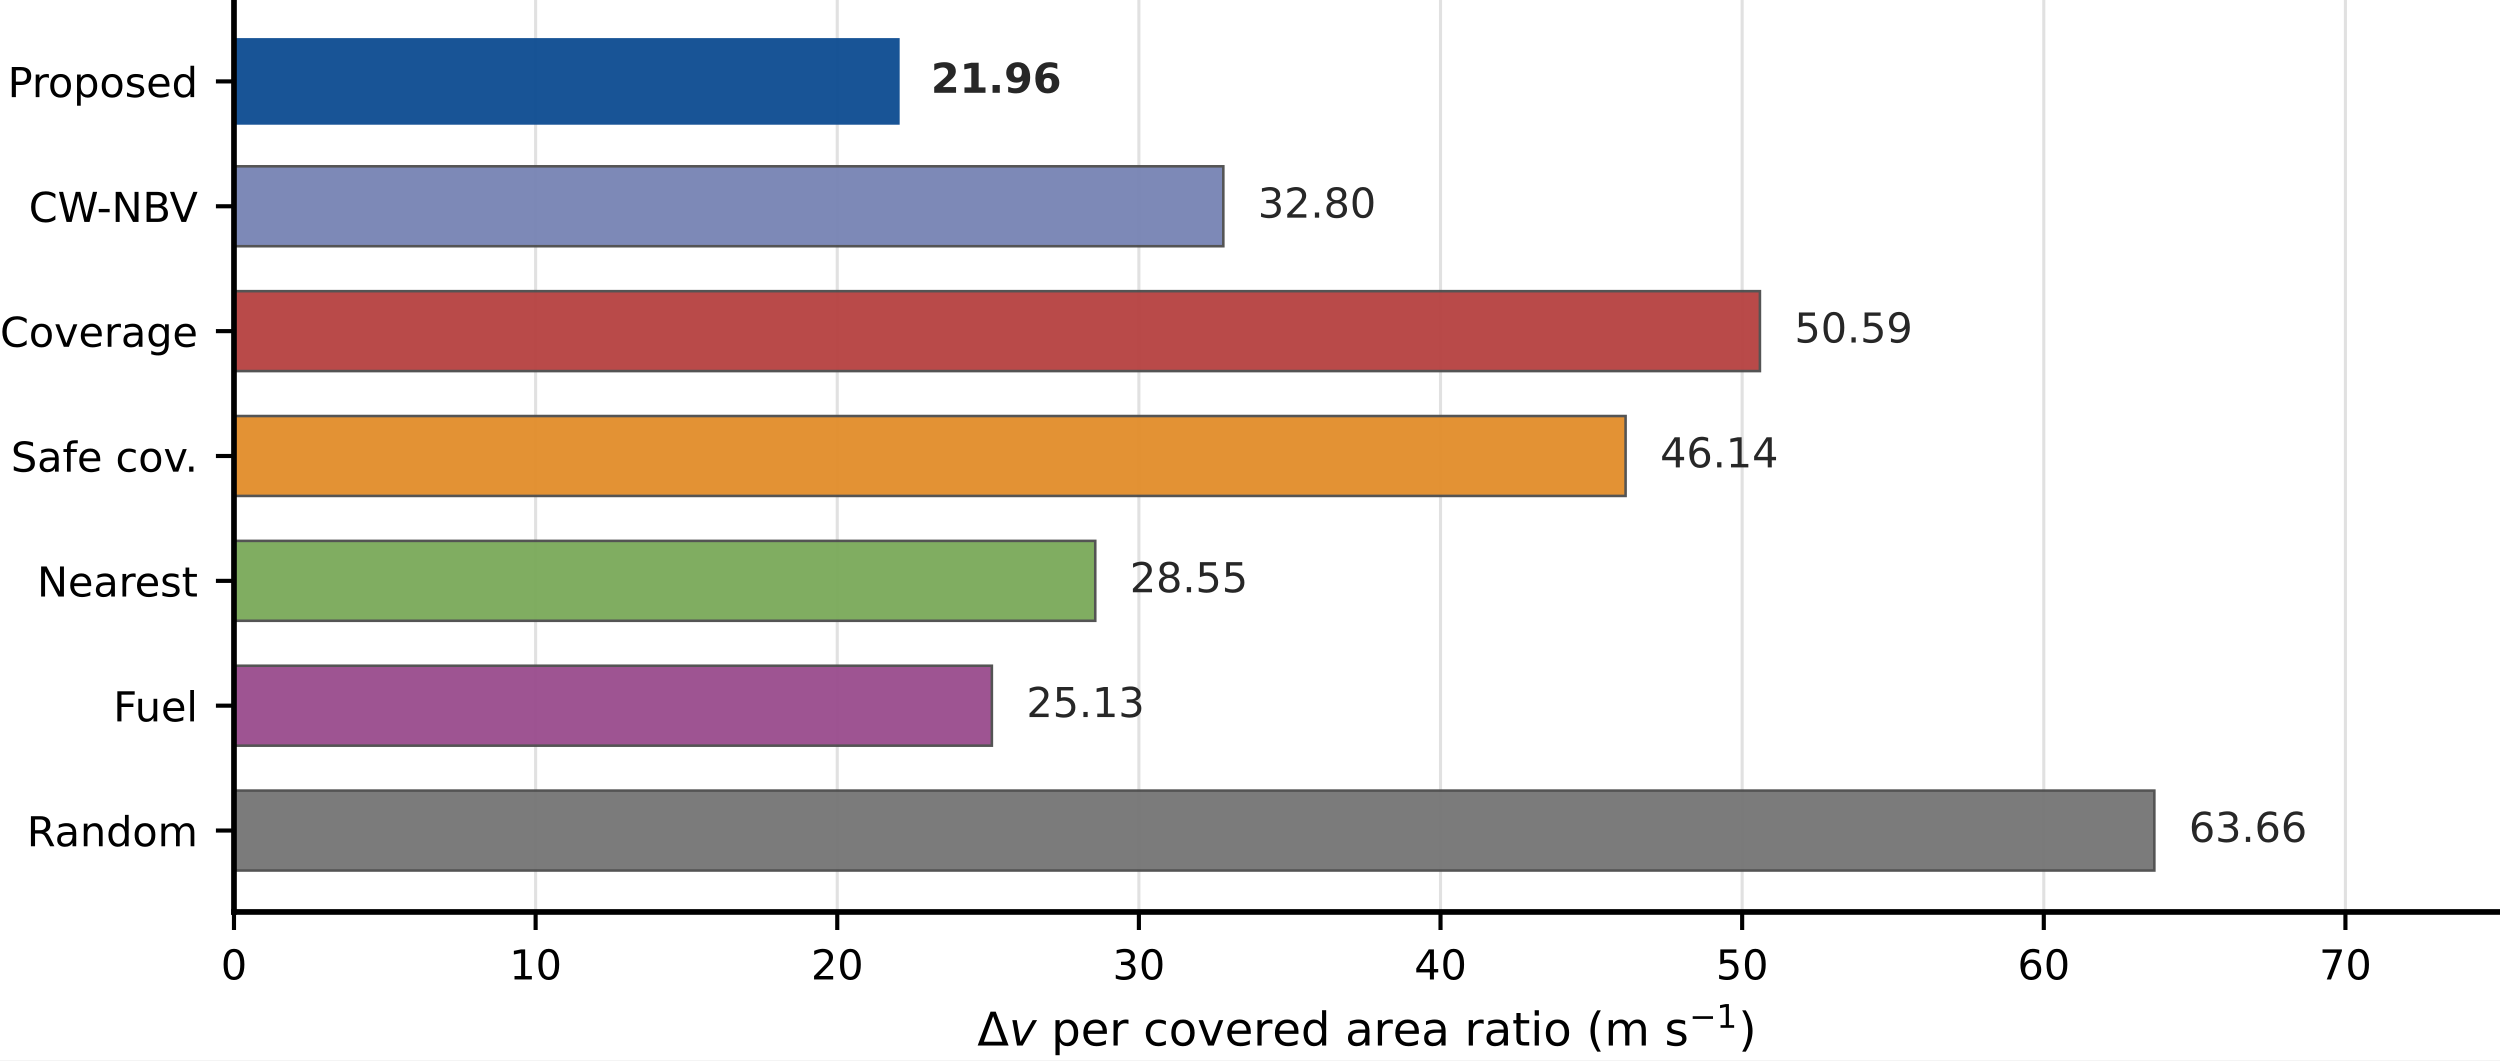
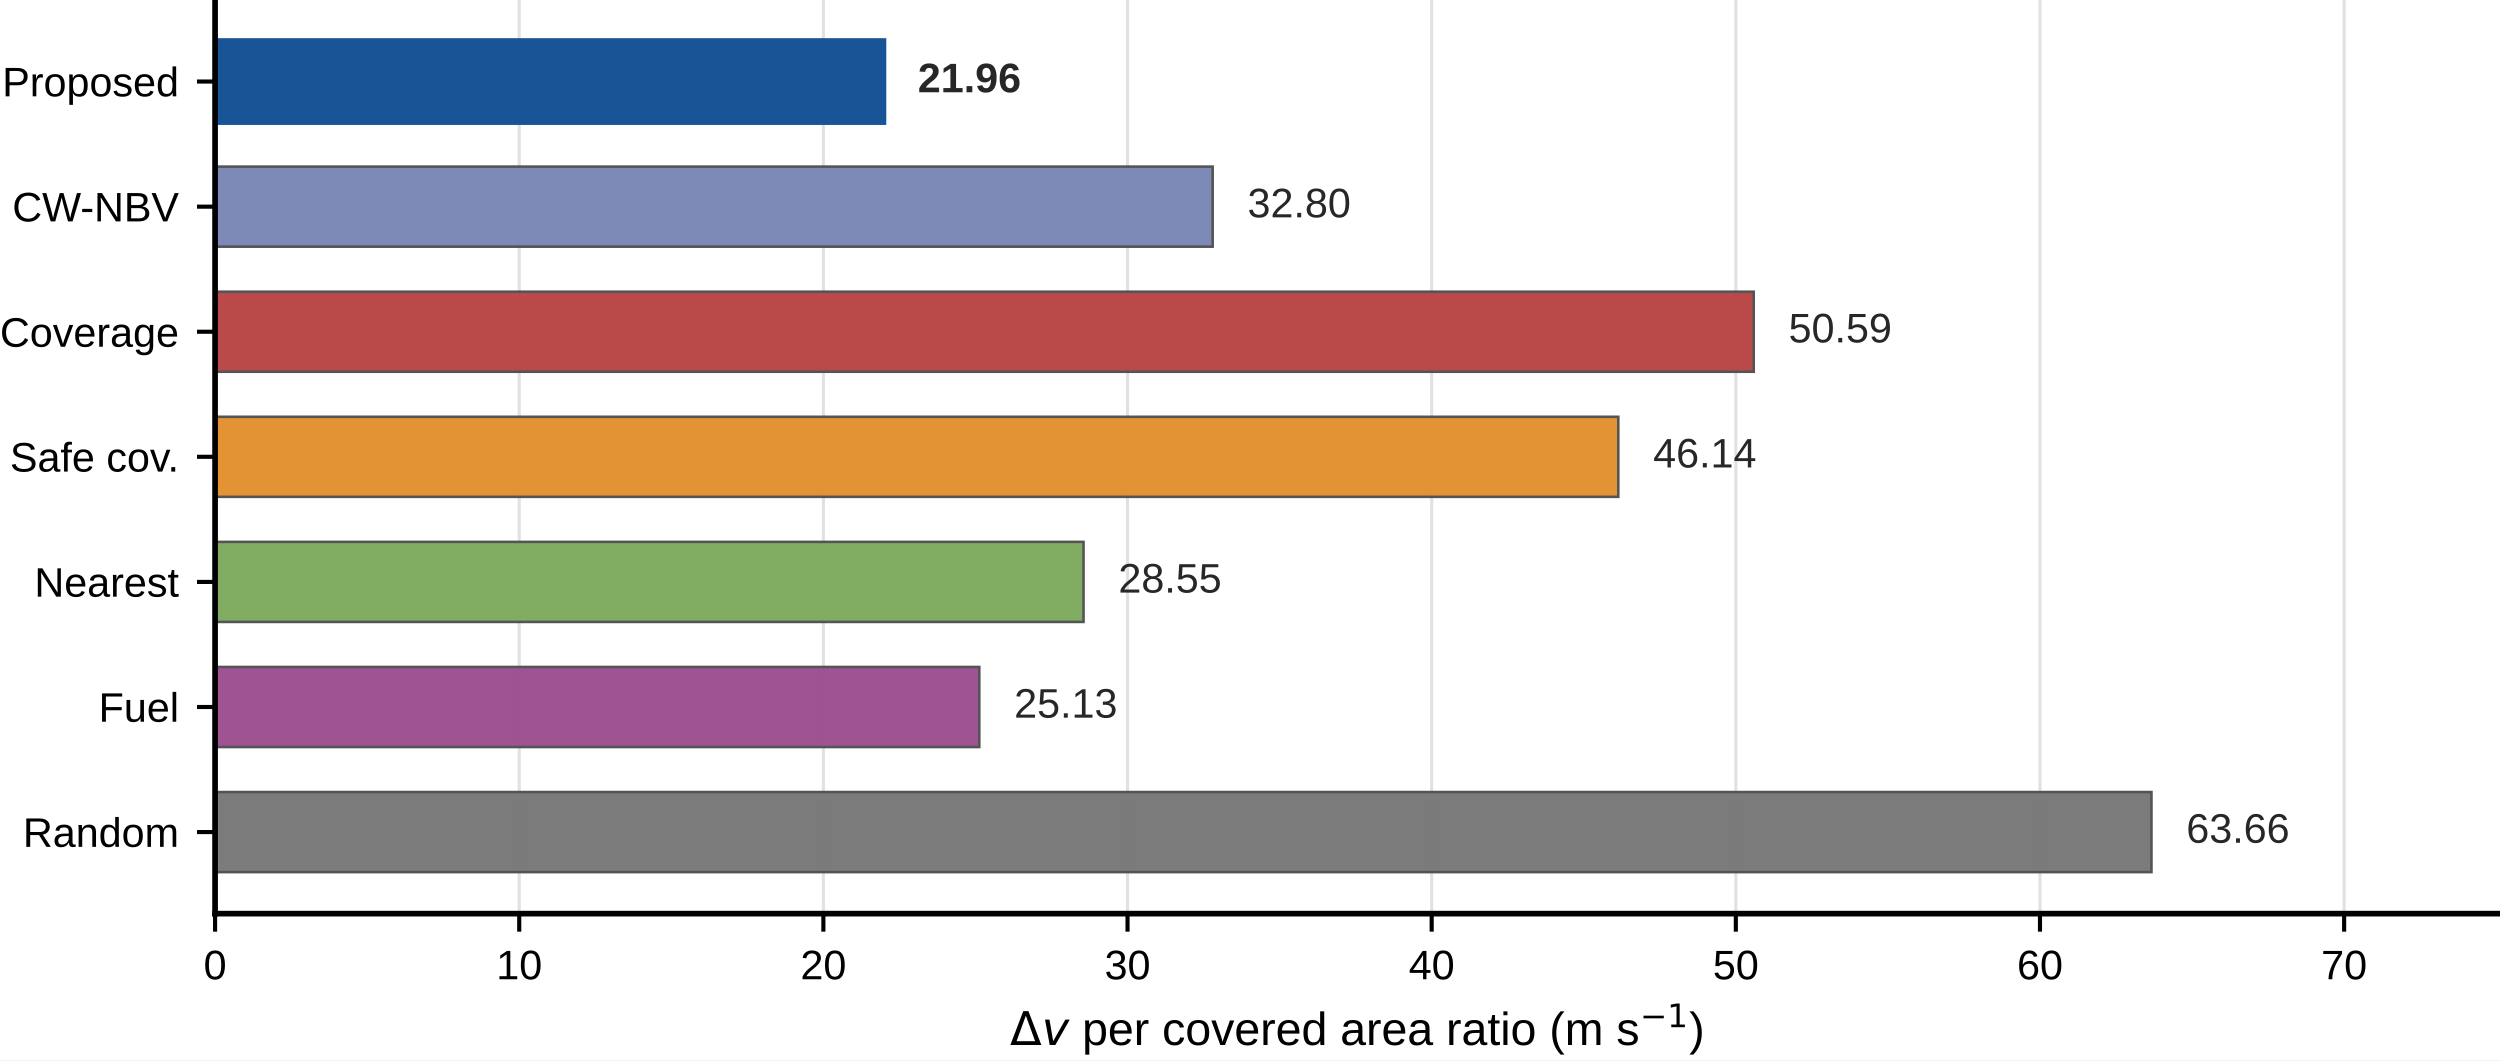
- <svg xmlns="http://www.w3.org/2000/svg" xmlns:xlink="http://www.w3.org/1999/xlink" width="484.341pt" height="205.412pt" viewBox="0 0 484.341 205.412" version="1.1">
+ <svg xmlns="http://www.w3.org/2000/svg" xmlns:xlink="http://www.w3.org/1999/xlink" width="484.545pt" height="205.476pt" viewBox="0 0 484.545 205.476" version="1.1">
  <defs>
    <style type="text/css">*{stroke-linejoin: round; stroke-linecap: butt}</style>
  </defs>
  <g id="figure_1">
    <g id="patch_1">
-       <path d="M 0 205.412  L 484.341 205.412  L 484.341 0  L 0 0  z " style="fill: #ffffff" />
+       <path d="M 0 205.476  L 484.545 205.476  L 484.545 0  L 0 0  z " style="fill: #ffffff" />
    </g>
    <g id="axes_1">
      <g id="patch_2">
-         <path d="M 45.331 176.68  L 484.341 176.68  L 484.341 0  L 45.331 0  z " style="fill: #ffffff" />
+         <path d="M 41.685 177.08  L 484.545 177.08  L 484.545 0  L 41.685 0  z " style="fill: #ffffff" />
      </g>
      <g id="matplotlib.axis_1">
        <g id="xtick_1">
          <g id="line2d_1">
-             <path d="M 45.331 176.68  L 45.331 0  " clip-path="url(#p68a29ff3c8)" style="fill: none; stroke: #e1e1e1; stroke-width: 0.6; stroke-linecap: square" />
+             <path d="M 41.685 177.08  L 41.685 0  " clip-path="url(#p7cb6ad659d)" style="fill: none; stroke: #e1e1e1; stroke-width: 0.6; stroke-linecap: square" />
          </g>
          <g id="line2d_2">
            <defs>
-               <path id="m21e9d74b9d" d="M 0 0  L 0 3.5  " style="stroke: #000000; stroke-width: 0.8" />
+               <path id="md26148e106" d="M 0 0  L 0 3.5  " style="stroke: #000000; stroke-width: 0.8" />
            </defs>
            <g>
-               <use xlink:href="#m21e9d74b9d" x="45.331" y="176.68" style="stroke: #000000; stroke-width: 0.8" />
+               <use xlink:href="#md26148e106" x="41.685" y="177.08" style="stroke: #000000; stroke-width: 0.8" />
            </g>
          </g>
          <g id="text_1">
-             <text style="font-size: 8px; font-family: 'DejaVu Sans'; text-anchor: middle" x="45.331" y="189.759" transform="rotate(-0 45.33125 189.7587)">0</text>
+             <text style="font-size: 8px; font-family: 'Arial', 'DejaVu Sans', 'Liberation Sans', sans-serif; text-anchor: middle" x="41.685" y="189.806" transform="rotate(-0 41.685 189.8063)">0</text>
          </g>
        </g>
        <g id="xtick_2">
          <g id="line2d_3">
-             <path d="M 103.769 176.68  L 103.769 0  " clip-path="url(#p68a29ff3c8)" style="fill: none; stroke: #e1e1e1; stroke-width: 0.6; stroke-linecap: square" />
+             <path d="M 100.635 177.08  L 100.635 0  " clip-path="url(#p7cb6ad659d)" style="fill: none; stroke: #e1e1e1; stroke-width: 0.6; stroke-linecap: square" />
          </g>
          <g id="line2d_4">
            <g>
-               <use xlink:href="#m21e9d74b9d" x="103.769" y="176.68" style="stroke: #000000; stroke-width: 0.8" />
+               <use xlink:href="#md26148e106" x="100.635" y="177.08" style="stroke: #000000; stroke-width: 0.8" />
            </g>
          </g>
          <g id="text_2">
-             <text style="font-size: 8px; font-family: 'DejaVu Sans'; text-anchor: middle" x="103.769" y="189.759" transform="rotate(-0 103.7688 189.7587)">10</text>
+             <text style="font-size: 8px; font-family: 'Arial', 'DejaVu Sans', 'Liberation Sans', sans-serif; text-anchor: middle" x="100.635" y="189.806" transform="rotate(-0 100.635 189.8063)">10</text>
          </g>
        </g>
        <g id="xtick_3">
          <g id="line2d_5">
-             <path d="M 162.206 176.68  L 162.206 0  " clip-path="url(#p68a29ff3c8)" style="fill: none; stroke: #e1e1e1; stroke-width: 0.6; stroke-linecap: square" />
+             <path d="M 159.585 177.08  L 159.585 0  " clip-path="url(#p7cb6ad659d)" style="fill: none; stroke: #e1e1e1; stroke-width: 0.6; stroke-linecap: square" />
          </g>
          <g id="line2d_6">
            <g>
-               <use xlink:href="#m21e9d74b9d" x="162.206" y="176.68" style="stroke: #000000; stroke-width: 0.8" />
+               <use xlink:href="#md26148e106" x="159.585" y="177.08" style="stroke: #000000; stroke-width: 0.8" />
            </g>
          </g>
          <g id="text_3">
-             <text style="font-size: 8px; font-family: 'DejaVu Sans'; text-anchor: middle" x="162.206" y="189.759" transform="rotate(-0 162.2063 189.7587)">20</text>
+             <text style="font-size: 8px; font-family: 'Arial', 'DejaVu Sans', 'Liberation Sans', sans-serif; text-anchor: middle" x="159.585" y="189.806" transform="rotate(-0 159.585 189.8063)">20</text>
          </g>
        </g>
        <g id="xtick_4">
          <g id="line2d_7">
-             <path d="M 220.644 176.68  L 220.644 0  " clip-path="url(#p68a29ff3c8)" style="fill: none; stroke: #e1e1e1; stroke-width: 0.6; stroke-linecap: square" />
+             <path d="M 218.535 177.08  L 218.535 0  " clip-path="url(#p7cb6ad659d)" style="fill: none; stroke: #e1e1e1; stroke-width: 0.6; stroke-linecap: square" />
          </g>
          <g id="line2d_8">
            <g>
-               <use xlink:href="#m21e9d74b9d" x="220.644" y="176.68" style="stroke: #000000; stroke-width: 0.8" />
+               <use xlink:href="#md26148e106" x="218.535" y="177.08" style="stroke: #000000; stroke-width: 0.8" />
            </g>
          </g>
          <g id="text_4">
-             <text style="font-size: 8px; font-family: 'DejaVu Sans'; text-anchor: middle" x="220.644" y="189.759" transform="rotate(-0 220.6438 189.7587)">30</text>
+             <text style="font-size: 8px; font-family: 'Arial', 'DejaVu Sans', 'Liberation Sans', sans-serif; text-anchor: middle" x="218.535" y="189.806" transform="rotate(-0 218.535 189.8063)">30</text>
          </g>
        </g>
        <g id="xtick_5">
          <g id="line2d_9">
-             <path d="M 279.081 176.68  L 279.081 0  " clip-path="url(#p68a29ff3c8)" style="fill: none; stroke: #e1e1e1; stroke-width: 0.6; stroke-linecap: square" />
+             <path d="M 277.485 177.08  L 277.485 0  " clip-path="url(#p7cb6ad659d)" style="fill: none; stroke: #e1e1e1; stroke-width: 0.6; stroke-linecap: square" />
          </g>
          <g id="line2d_10">
            <g>
-               <use xlink:href="#m21e9d74b9d" x="279.081" y="176.68" style="stroke: #000000; stroke-width: 0.8" />
+               <use xlink:href="#md26148e106" x="277.485" y="177.08" style="stroke: #000000; stroke-width: 0.8" />
            </g>
          </g>
          <g id="text_5">
-             <text style="font-size: 8px; font-family: 'DejaVu Sans'; text-anchor: middle" x="279.081" y="189.759" transform="rotate(-0 279.0813 189.7587)">40</text>
+             <text style="font-size: 8px; font-family: 'Arial', 'DejaVu Sans', 'Liberation Sans', sans-serif; text-anchor: middle" x="277.485" y="189.806" transform="rotate(-0 277.485 189.8063)">40</text>
          </g>
        </g>
        <g id="xtick_6">
          <g id="line2d_11">
-             <path d="M 337.519 176.68  L 337.519 0  " clip-path="url(#p68a29ff3c8)" style="fill: none; stroke: #e1e1e1; stroke-width: 0.6; stroke-linecap: square" />
+             <path d="M 336.435 177.08  L 336.435 0  " clip-path="url(#p7cb6ad659d)" style="fill: none; stroke: #e1e1e1; stroke-width: 0.6; stroke-linecap: square" />
          </g>
          <g id="line2d_12">
            <g>
-               <use xlink:href="#m21e9d74b9d" x="337.519" y="176.68" style="stroke: #000000; stroke-width: 0.8" />
+               <use xlink:href="#md26148e106" x="336.435" y="177.08" style="stroke: #000000; stroke-width: 0.8" />
            </g>
          </g>
          <g id="text_6">
-             <text style="font-size: 8px; font-family: 'DejaVu Sans'; text-anchor: middle" x="337.519" y="189.759" transform="rotate(-0 337.5189 189.7587)">50</text>
+             <text style="font-size: 8px; font-family: 'Arial', 'DejaVu Sans', 'Liberation Sans', sans-serif; text-anchor: middle" x="336.435" y="189.806" transform="rotate(-0 336.435 189.8063)">50</text>
          </g>
        </g>
        <g id="xtick_7">
          <g id="line2d_13">
-             <path d="M 395.956 176.68  L 395.956 0  " clip-path="url(#p68a29ff3c8)" style="fill: none; stroke: #e1e1e1; stroke-width: 0.6; stroke-linecap: square" />
+             <path d="M 395.385 177.08  L 395.385 0  " clip-path="url(#p7cb6ad659d)" style="fill: none; stroke: #e1e1e1; stroke-width: 0.6; stroke-linecap: square" />
          </g>
          <g id="line2d_14">
            <g>
-               <use xlink:href="#m21e9d74b9d" x="395.956" y="176.68" style="stroke: #000000; stroke-width: 0.8" />
+               <use xlink:href="#md26148e106" x="395.385" y="177.08" style="stroke: #000000; stroke-width: 0.8" />
            </g>
          </g>
          <g id="text_7">
-             <text style="font-size: 8px; font-family: 'DejaVu Sans'; text-anchor: middle" x="395.956" y="189.759" transform="rotate(-0 395.9564 189.7587)">60</text>
+             <text style="font-size: 8px; font-family: 'Arial', 'DejaVu Sans', 'Liberation Sans', sans-serif; text-anchor: middle" x="395.385" y="189.806" transform="rotate(-0 395.385 189.8063)">60</text>
          </g>
        </g>
        <g id="xtick_8">
          <g id="line2d_15">
-             <path d="M 454.394 176.68  L 454.394 0  " clip-path="url(#p68a29ff3c8)" style="fill: none; stroke: #e1e1e1; stroke-width: 0.6; stroke-linecap: square" />
+             <path d="M 454.335 177.08  L 454.335 0  " clip-path="url(#p7cb6ad659d)" style="fill: none; stroke: #e1e1e1; stroke-width: 0.6; stroke-linecap: square" />
          </g>
          <g id="line2d_16">
            <g>
-               <use xlink:href="#m21e9d74b9d" x="454.394" y="176.68" style="stroke: #000000; stroke-width: 0.8" />
+               <use xlink:href="#md26148e106" x="454.335" y="177.08" style="stroke: #000000; stroke-width: 0.8" />
            </g>
          </g>
          <g id="text_8">
-             <text style="font-size: 8px; font-family: 'DejaVu Sans'; text-anchor: middle" x="454.394" y="189.759" transform="rotate(-0 454.3939 189.7587)">70</text>
+             <text style="font-size: 8px; font-family: 'Arial', 'DejaVu Sans', 'Liberation Sans', sans-serif; text-anchor: middle" x="454.335" y="189.806" transform="rotate(-0 454.335 189.8063)">70</text>
          </g>
        </g>
        <g id="text_9">
-           <g transform="translate(189.3262 203.5225)">
+           <g transform="translate(195.75 203.4963)">
            <text>
              <tspan x="0" y="-0.961" style="font-size: 9px; font-family: 'DejaVu Sans'">Δ</tspan>
-               <tspan x="11.483" y="-0.961" style="font-size: 9px; font-family: 'DejaVu Sans'"> </tspan>
-               <tspan x="14.344" y="-0.961" style="font-size: 9px; font-family: 'DejaVu Sans'">p</tspan>
-               <tspan x="20.057" y="-0.961" style="font-size: 9px; font-family: 'DejaVu Sans'">e</tspan>
-               <tspan x="25.594" y="-0.961" style="font-size: 9px; font-family: 'DejaVu Sans'">r</tspan>
-               <tspan x="29.294" y="-0.961" style="font-size: 9px; font-family: 'DejaVu Sans'"> </tspan>
-               <tspan x="32.155" y="-0.961" style="font-size: 9px; font-family: 'DejaVu Sans'">c</tspan>
-               <tspan x="37.103" y="-0.961" style="font-size: 9px; font-family: 'DejaVu Sans'">o</tspan>
-               <tspan x="42.609" y="-0.961" style="font-size: 9px; font-family: 'DejaVu Sans'">v</tspan>
-               <tspan x="47.936" y="-0.961" style="font-size: 9px; font-family: 'DejaVu Sans'">e</tspan>
-               <tspan x="53.473" y="-0.961" style="font-size: 9px; font-family: 'DejaVu Sans'">r</tspan>
-               <tspan x="57.173" y="-0.961" style="font-size: 9px; font-family: 'DejaVu Sans'">e</tspan>
-               <tspan x="62.71" y="-0.961" style="font-size: 9px; font-family: 'DejaVu Sans'">d</tspan>
-               <tspan x="68.423" y="-0.961" style="font-size: 9px; font-family: 'DejaVu Sans'"> </tspan>
-               <tspan x="71.284" y="-0.961" style="font-size: 9px; font-family: 'DejaVu Sans'">a</tspan>
-               <tspan x="76.799" y="-0.961" style="font-size: 9px; font-family: 'DejaVu Sans'">r</tspan>
-               <tspan x="80.499" y="-0.961" style="font-size: 9px; font-family: 'DejaVu Sans'">e</tspan>
-               <tspan x="86.036" y="-0.961" style="font-size: 9px; font-family: 'DejaVu Sans'">a</tspan>
-               <tspan x="91.551" y="-0.961" style="font-size: 9px; font-family: 'DejaVu Sans'"> </tspan>
-               <tspan x="94.412" y="-0.961" style="font-size: 9px; font-family: 'DejaVu Sans'">r</tspan>
-               <tspan x="98.112" y="-0.961" style="font-size: 9px; font-family: 'DejaVu Sans'">a</tspan>
-               <tspan x="103.627" y="-0.961" style="font-size: 9px; font-family: 'DejaVu Sans'">t</tspan>
-               <tspan x="107.156" y="-0.961" style="font-size: 9px; font-family: 'DejaVu Sans'">i</tspan>
-               <tspan x="109.657" y="-0.961" style="font-size: 9px; font-family: 'DejaVu Sans'">o</tspan>
-               <tspan x="115.163" y="-0.961" style="font-size: 9px; font-family: 'DejaVu Sans'"> </tspan>
-               <tspan x="118.024" y="-0.961" style="font-size: 9px; font-family: 'DejaVu Sans'">(</tspan>
-               <tspan x="121.535" y="-0.961" style="font-size: 9px; font-family: 'DejaVu Sans'">m</tspan>
-               <tspan x="130.302" y="-0.961" style="font-size: 9px; font-family: 'DejaVu Sans'"> </tspan>
-               <tspan x="133.163" y="-0.961" style="font-size: 9px; font-family: 'DejaVu Sans'">s</tspan>
-               <tspan x="147.471" y="-0.961" style="font-size: 9px; font-family: 'DejaVu Sans'">)</tspan>
              <tspan x="6.157" y="-0.961" style="font-style: oblique; font-size: 9px; font-family: 'DejaVu Sans'">v</tspan>
-               <tspan x="137.938" y="-4.406" style="font-size: 6.3px; font-family: 'DejaVu Sans'">−</tspan>
-               <tspan x="143.217" y="-4.406" style="font-size: 6.3px; font-family: 'DejaVu Sans'">1</tspan>
+               <tspan x="11.483" y="-0.961" style="font-size: 9px; font-family: 'Arial'"> </tspan>
+               <tspan x="13.983" y="-0.961" style="font-size: 9px; font-family: 'Arial'">p</tspan>
+               <tspan x="18.989" y="-0.961" style="font-size: 9px; font-family: 'Arial'">e</tspan>
+               <tspan x="23.994" y="-0.961" style="font-size: 9px; font-family: 'Arial'">r</tspan>
+               <tspan x="26.991" y="-0.961" style="font-size: 9px; font-family: 'Arial'"> </tspan>
+               <tspan x="29.492" y="-0.961" style="font-size: 9px; font-family: 'Arial'">c</tspan>
+               <tspan x="33.992" y="-0.961" style="font-size: 9px; font-family: 'Arial'">o</tspan>
+               <tspan x="38.997" y="-0.961" style="font-size: 9px; font-family: 'Arial'">v</tspan>
+               <tspan x="43.497" y="-0.961" style="font-size: 9px; font-family: 'Arial'">e</tspan>
+               <tspan x="48.502" y="-0.961" style="font-size: 9px; font-family: 'Arial'">r</tspan>
+               <tspan x="51.5" y="-0.961" style="font-size: 9px; font-family: 'Arial'">e</tspan>
+               <tspan x="56.505" y="-0.961" style="font-size: 9px; font-family: 'Arial'">d</tspan>
+               <tspan x="61.51" y="-0.961" style="font-size: 9px; font-family: 'Arial'"> </tspan>
+               <tspan x="64.011" y="-0.961" style="font-size: 9px; font-family: 'Arial'">a</tspan>
+               <tspan x="69.016" y="-0.961" style="font-size: 9px; font-family: 'Arial'">r</tspan>
+               <tspan x="72.013" y="-0.961" style="font-size: 9px; font-family: 'Arial'">e</tspan>
+               <tspan x="77.019" y="-0.961" style="font-size: 9px; font-family: 'Arial'">a</tspan>
+               <tspan x="82.024" y="-0.961" style="font-size: 9px; font-family: 'Arial'"> </tspan>
+               <tspan x="84.524" y="-0.961" style="font-size: 9px; font-family: 'Arial'">r</tspan>
+               <tspan x="87.521" y="-0.961" style="font-size: 9px; font-family: 'Arial'">a</tspan>
+               <tspan x="92.527" y="-0.961" style="font-size: 9px; font-family: 'Arial'">t</tspan>
+               <tspan x="95.027" y="-0.961" style="font-size: 9px; font-family: 'Arial'">i</tspan>
+               <tspan x="97.027" y="-0.961" style="font-size: 9px; font-family: 'Arial'">o</tspan>
+               <tspan x="102.032" y="-0.961" style="font-size: 9px; font-family: 'Arial'"> </tspan>
+               <tspan x="104.533" y="-0.961" style="font-size: 9px; font-family: 'Arial'">(</tspan>
+               <tspan x="107.53" y="-0.961" style="font-size: 9px; font-family: 'Arial'">m</tspan>
+               <tspan x="115.027" y="-0.961" style="font-size: 9px; font-family: 'Arial'"> </tspan>
+               <tspan x="117.527" y="-0.961" style="font-size: 9px; font-family: 'Arial'">s</tspan>
+               <tspan x="131.647" y="-0.961" style="font-size: 9px; font-family: 'Arial'">)</tspan>
+               <tspan x="122.113" y="-4.406" style="font-size: 6.3px; font-family: 'DejaVu Sans'">−</tspan>
+               <tspan x="127.392" y="-4.406" style="font-size: 6.3px; font-family: 'DejaVu Sans'">1</tspan>
            </text>
          </g>
        </g>
      </g>
      <g id="matplotlib.axis_2">
        <g id="ytick_1">
          <g id="line2d_17">
            <defs>
-               <path id="m2b191458f8" d="M 0 0  L -3.5 0  " style="stroke: #000000; stroke-width: 0.8" />
+               <path id="m63fc020456" d="M 0 0  L -3.5 0  " style="stroke: #000000; stroke-width: 0.8" />
            </defs>
            <g>
-               <use xlink:href="#m2b191458f8" x="45.331" y="15.772" style="stroke: #000000; stroke-width: 0.8" />
+               <use xlink:href="#m63fc020456" x="41.685" y="15.807" style="stroke: #000000; stroke-width: 0.8" />
            </g>
          </g>
          <g id="text_10">
-             <text style="font-size: 8px; font-family: 'DejaVu Sans'; text-anchor: end" x="38.331" y="18.811" transform="rotate(-0 38.33125 18.81092)">Proposed</text>
+             <text style="font-size: 8px; font-family: 'Arial', 'DejaVu Sans', 'Liberation Sans', sans-serif; text-anchor: end" x="34.685" y="18.67" transform="rotate(-0 34.685 18.67038)">Proposed</text>
          </g>
        </g>
        <g id="ytick_2">
          <g id="line2d_18">
            <g>
-               <use xlink:href="#m2b191458f8" x="45.331" y="39.961" style="stroke: #000000; stroke-width: 0.8" />
+               <use xlink:href="#m63fc020456" x="41.685" y="40.052" style="stroke: #000000; stroke-width: 0.8" />
            </g>
          </g>
          <g id="text_11">
-             <text style="font-size: 8px; font-family: 'DejaVu Sans'; text-anchor: end" x="38.331" y="43" transform="rotate(-0 38.33125 43.00041)">CW-NBV</text>
+             <text style="font-size: 8px; font-family: 'Arial', 'DejaVu Sans', 'Liberation Sans', sans-serif; text-anchor: end" x="34.685" y="42.915" transform="rotate(-0 34.685 42.91463)">CW-NBV</text>
          </g>
        </g>
        <g id="ytick_3">
          <g id="line2d_19">
            <g>
-               <use xlink:href="#m2b191458f8" x="45.331" y="64.151" style="stroke: #000000; stroke-width: 0.8" />
+               <use xlink:href="#m63fc020456" x="41.685" y="64.296" style="stroke: #000000; stroke-width: 0.8" />
            </g>
          </g>
          <g id="text_12">
-             <text style="font-size: 8px; font-family: 'DejaVu Sans'; text-anchor: end" x="38.331" y="67.19" transform="rotate(-0 38.33125 67.18989)">Coverage</text>
+             <text style="font-size: 8px; font-family: 'Arial', 'DejaVu Sans', 'Liberation Sans', sans-serif; text-anchor: end" x="34.685" y="67.208" transform="rotate(-0 34.685 67.20762)">Coverage</text>
          </g>
        </g>
        <g id="ytick_4">
          <g id="line2d_20">
            <g>
-               <use xlink:href="#m2b191458f8" x="45.331" y="88.34" style="stroke: #000000; stroke-width: 0.8" />
+               <use xlink:href="#m63fc020456" x="41.685" y="88.54" style="stroke: #000000; stroke-width: 0.8" />
            </g>
          </g>
          <g id="text_13">
-             <text style="font-size: 8px; font-family: 'DejaVu Sans'; text-anchor: end" x="38.331" y="91.379" transform="rotate(-0 38.33125 91.37937)">Safe cov.</text>
+             <text style="font-size: 8px; font-family: 'Arial', 'DejaVu Sans', 'Liberation Sans', sans-serif; text-anchor: end" x="34.685" y="91.403" transform="rotate(-0 34.685 91.40313)">Safe cov.</text>
          </g>
        </g>
        <g id="ytick_5">
          <g id="line2d_21">
            <g>
-               <use xlink:href="#m2b191458f8" x="45.331" y="112.529" style="stroke: #000000; stroke-width: 0.8" />
+               <use xlink:href="#m63fc020456" x="41.685" y="112.784" style="stroke: #000000; stroke-width: 0.8" />
            </g>
          </g>
          <g id="text_14">
-             <text style="font-size: 8px; font-family: 'DejaVu Sans'; text-anchor: end" x="38.331" y="115.569" transform="rotate(-0 38.33125 115.5689)">Nearest</text>
+             <text style="font-size: 8px; font-family: 'Arial', 'DejaVu Sans', 'Liberation Sans', sans-serif; text-anchor: end" x="34.685" y="115.647" transform="rotate(-0 34.685 115.6474)">Nearest</text>
          </g>
        </g>
        <g id="ytick_6">
          <g id="line2d_22">
            <g>
-               <use xlink:href="#m2b191458f8" x="45.331" y="136.719" style="stroke: #000000; stroke-width: 0.8" />
+               <use xlink:href="#m63fc020456" x="41.685" y="137.028" style="stroke: #000000; stroke-width: 0.8" />
            </g>
          </g>
          <g id="text_15">
-             <text style="font-size: 8px; font-family: 'DejaVu Sans'; text-anchor: end" x="38.331" y="139.758" transform="rotate(-0 38.33125 139.7583)">Fuel</text>
+             <text style="font-size: 8px; font-family: 'Arial', 'DejaVu Sans', 'Liberation Sans', sans-serif; text-anchor: end" x="34.685" y="139.892" transform="rotate(-0 34.685 139.8916)">Fuel</text>
          </g>
        </g>
        <g id="ytick_7">
          <g id="line2d_23">
            <g>
-               <use xlink:href="#m2b191458f8" x="45.331" y="160.908" style="stroke: #000000; stroke-width: 0.8" />
+               <use xlink:href="#m63fc020456" x="41.685" y="161.273" style="stroke: #000000; stroke-width: 0.8" />
            </g>
          </g>
          <g id="text_16">
-             <text style="font-size: 8px; font-family: 'DejaVu Sans'; text-anchor: end" x="38.331" y="163.948" transform="rotate(-0 38.33125 163.9478)">Random</text>
+             <text style="font-size: 8px; font-family: 'Arial', 'DejaVu Sans', 'Liberation Sans', sans-serif; text-anchor: end" x="34.685" y="164.136" transform="rotate(-0 34.685 164.1359)">Random</text>
          </g>
        </g>
      </g>
      <g id="patch_3">
-         <path d="M 45.331 8.031  L 173.649 8.031  L 173.649 23.512  L 45.331 23.512  z " clip-path="url(#p68a29ff3c8)" style="fill: #0f4d92; opacity: 0.96; stroke: #0f4d92; stroke-width: 1.3; stroke-linejoin: miter" />
+         <path d="M 41.685 8.049  L 171.128 8.049  L 171.128 23.565  L 41.685 23.565  z " clip-path="url(#p7cb6ad659d)" style="fill: #0f4d92; opacity: 0.96; stroke: #0f4d92; stroke-width: 1.3; stroke-linejoin: miter" />
      </g>
      <g id="patch_4">
-         <path d="M 45.331 32.22  L 237.002 32.22  L 237.002 47.702  L 45.331 47.702  z " clip-path="url(#p68a29ff3c8)" style="fill: #7884b4; opacity: 0.96; stroke: #4d4d4d; stroke-width: 0.5; stroke-linejoin: miter" />
+         <path d="M 41.685 32.293  L 235.036 32.293  L 235.036 47.81  L 41.685 47.81  z " clip-path="url(#p7cb6ad659d)" style="fill: #7884b4; opacity: 0.96; stroke: #4d4d4d; stroke-width: 0.5; stroke-linejoin: miter" />
      </g>
      <g id="patch_5">
-         <path d="M 45.331 56.41  L 340.959 56.41  L 340.959 71.891  L 45.331 71.891  z " clip-path="url(#p68a29ff3c8)" style="fill: #b64342; opacity: 0.96; stroke: #4d4d4d; stroke-width: 0.5; stroke-linejoin: miter" />
+         <path d="M 41.685 56.538  L 339.905 56.538  L 339.905 72.054  L 41.685 72.054  z " clip-path="url(#p7cb6ad659d)" style="fill: #b64342; opacity: 0.96; stroke: #4d4d4d; stroke-width: 0.5; stroke-linejoin: miter" />
      </g>
      <g id="patch_6">
-         <path d="M 45.331 80.599  L 314.936 80.599  L 314.936 96.081  L 45.331 96.081  z " clip-path="url(#p68a29ff3c8)" style="fill: #e28e2c; opacity: 0.96; stroke: #4d4d4d; stroke-width: 0.5; stroke-linejoin: miter" />
+         <path d="M 41.685 80.782  L 313.654 80.782  L 313.654 96.298  L 41.685 96.298  z " clip-path="url(#p7cb6ad659d)" style="fill: #e28e2c; opacity: 0.96; stroke: #4d4d4d; stroke-width: 0.5; stroke-linejoin: miter" />
      </g>
      <g id="patch_7">
-         <path d="M 45.331 104.789  L 212.19 104.789  L 212.19 120.27  L 45.331 120.27  z " clip-path="url(#p68a29ff3c8)" style="fill: #7baa5b; opacity: 0.96; stroke: #4d4d4d; stroke-width: 0.5; stroke-linejoin: miter" />
+         <path d="M 41.685 105.026  L 210.007 105.026  L 210.007 120.542  L 41.685 120.542  z " clip-path="url(#p7cb6ad659d)" style="fill: #7baa5b; opacity: 0.96; stroke: #4d4d4d; stroke-width: 0.5; stroke-linejoin: miter" />
      </g>
      <g id="patch_8">
-         <path d="M 45.331 128.978  L 192.161 128.978  L 192.161 144.46  L 45.331 144.46  z " clip-path="url(#p68a29ff3c8)" style="fill: #9a4d8e; opacity: 0.96; stroke: #4d4d4d; stroke-width: 0.5; stroke-linejoin: miter" />
+         <path d="M 41.685 129.27  L 189.802 129.27  L 189.802 144.787  L 41.685 144.787  z " clip-path="url(#p7cb6ad659d)" style="fill: #9a4d8e; opacity: 0.96; stroke: #4d4d4d; stroke-width: 0.5; stroke-linejoin: miter" />
      </g>
      <g id="patch_9">
-         <path d="M 45.331 153.168  L 417.374 153.168  L 417.374 168.649  L 45.331 168.649  z " clip-path="url(#p68a29ff3c8)" style="fill: #767676; opacity: 0.96; stroke: #4d4d4d; stroke-width: 0.5; stroke-linejoin: miter" />
+         <path d="M 41.685 153.515  L 416.99 153.515  L 416.99 169.031  L 41.685 169.031  z " clip-path="url(#p7cb6ad659d)" style="fill: #767676; opacity: 0.96; stroke: #4d4d4d; stroke-width: 0.5; stroke-linejoin: miter" />
      </g>
      <g id="patch_10">
-         <path d="M 45.331 176.68  L 45.331 0  " style="fill: none; stroke: #000000; stroke-width: 1.1; stroke-linejoin: miter; stroke-linecap: square" />
+         <path d="M 41.685 177.08  L 41.685 0  " style="fill: none; stroke: #000000; stroke-width: 1.1; stroke-linejoin: miter; stroke-linecap: square" />
      </g>
      <g id="patch_11">
-         <path d="M 45.331 176.68  L 484.341 176.68  " style="fill: none; stroke: #000000; stroke-width: 1.1; stroke-linejoin: miter; stroke-linecap: square" />
+         <path d="M 41.685 177.08  L 484.545 177.08  " style="fill: none; stroke: #000000; stroke-width: 1.1; stroke-linejoin: miter; stroke-linecap: square" />
      </g>
      <g id="text_17">
-         <text style="font-weight: 700; font-size: 8px; font-family: 'DejaVu Sans'; text-anchor: start; fill: #272727" x="180.346" y="17.979" transform="rotate(-0 180.3457 17.97904)">21.96</text>
+         <text style="font-weight: 700; font-size: 8px; font-family: 'Arial', 'DejaVu Sans', 'Liberation Sans', sans-serif; text-anchor: start; fill: #272727" x="177.884" y="17.881" transform="rotate(-0 177.8835 17.881)">21.96</text>
      </g>
      <g id="text_18">
-         <text style="font-size: 8px; font-family: 'DejaVu Sans'; text-anchor: start; fill: #272727" x="243.698" y="42.169" transform="rotate(-0 243.6983 42.16853)">32.80</text>
+         <text style="font-size: 8px; font-family: 'Arial', 'DejaVu Sans', 'Liberation Sans', sans-serif; text-anchor: start; fill: #272727" x="241.792" y="42.12" transform="rotate(-0 241.7917 42.11963)">32.80</text>
      </g>
      <g id="text_19">
-         <text style="font-size: 8px; font-family: 'DejaVu Sans'; text-anchor: start; fill: #272727" x="347.656" y="66.358" transform="rotate(-0 347.6556 66.35801)">50.59</text>
+         <text style="font-size: 8px; font-family: 'Arial', 'DejaVu Sans', 'Liberation Sans', sans-serif; text-anchor: start; fill: #272727" x="346.661" y="66.364" transform="rotate(-0 346.6606 66.36387)">50.59</text>
      </g>
      <g id="text_20">
-         <text style="font-size: 8px; font-family: 'DejaVu Sans'; text-anchor: start; fill: #272727" x="321.632" y="90.547" transform="rotate(-0 321.6323 90.5475)">46.14</text>
+         <text style="font-size: 8px; font-family: 'Arial', 'DejaVu Sans', 'Liberation Sans', sans-serif; text-anchor: start; fill: #272727" x="320.409" y="90.608" transform="rotate(-0 320.4091 90.60813)">46.14</text>
      </g>
      <g id="text_21">
-         <text style="font-size: 8px; font-family: 'DejaVu Sans'; text-anchor: start; fill: #272727" x="218.887" y="114.737" transform="rotate(-0 218.8868 114.737)">28.55</text>
+         <text style="font-size: 8px; font-family: 'Arial', 'DejaVu Sans', 'Liberation Sans', sans-serif; text-anchor: start; fill: #272727" x="216.763" y="114.852" transform="rotate(-0 216.7626 114.8524)">28.55</text>
      </g>
      <g id="text_22">
-         <text style="font-size: 8px; font-family: 'DejaVu Sans'; text-anchor: start; fill: #272727" x="198.857" y="138.926" transform="rotate(-0 198.8574 138.9265)">25.13</text>
+         <text style="font-size: 8px; font-family: 'Arial', 'DejaVu Sans', 'Liberation Sans', sans-serif; text-anchor: start; fill: #272727" x="196.558" y="139.097" transform="rotate(-0 196.5576 139.0966)">25.13</text>
      </g>
      <g id="text_23">
-         <text style="font-size: 8px; font-family: 'DejaVu Sans'; text-anchor: start; fill: #272727" x="424.07" y="163.116" transform="rotate(-0 424.0704 163.116)">63.66</text>
+         <text style="font-size: 8px; font-family: 'Arial', 'DejaVu Sans', 'Liberation Sans', sans-serif; text-anchor: start; fill: #272727" x="423.746" y="163.341" transform="rotate(-0 423.7456 163.3409)">63.66</text>
      </g>
    </g>
  </g>
  <defs>
-     <clipPath id="p68a29ff3c8">
-       <rect x="45.331" y="0" width="439.01" height="176.68" />
+     <clipPath id="p7cb6ad659d">
+       <rect x="41.685" y="0" width="442.86" height="177.08" />
    </clipPath>
  </defs>
</svg>
